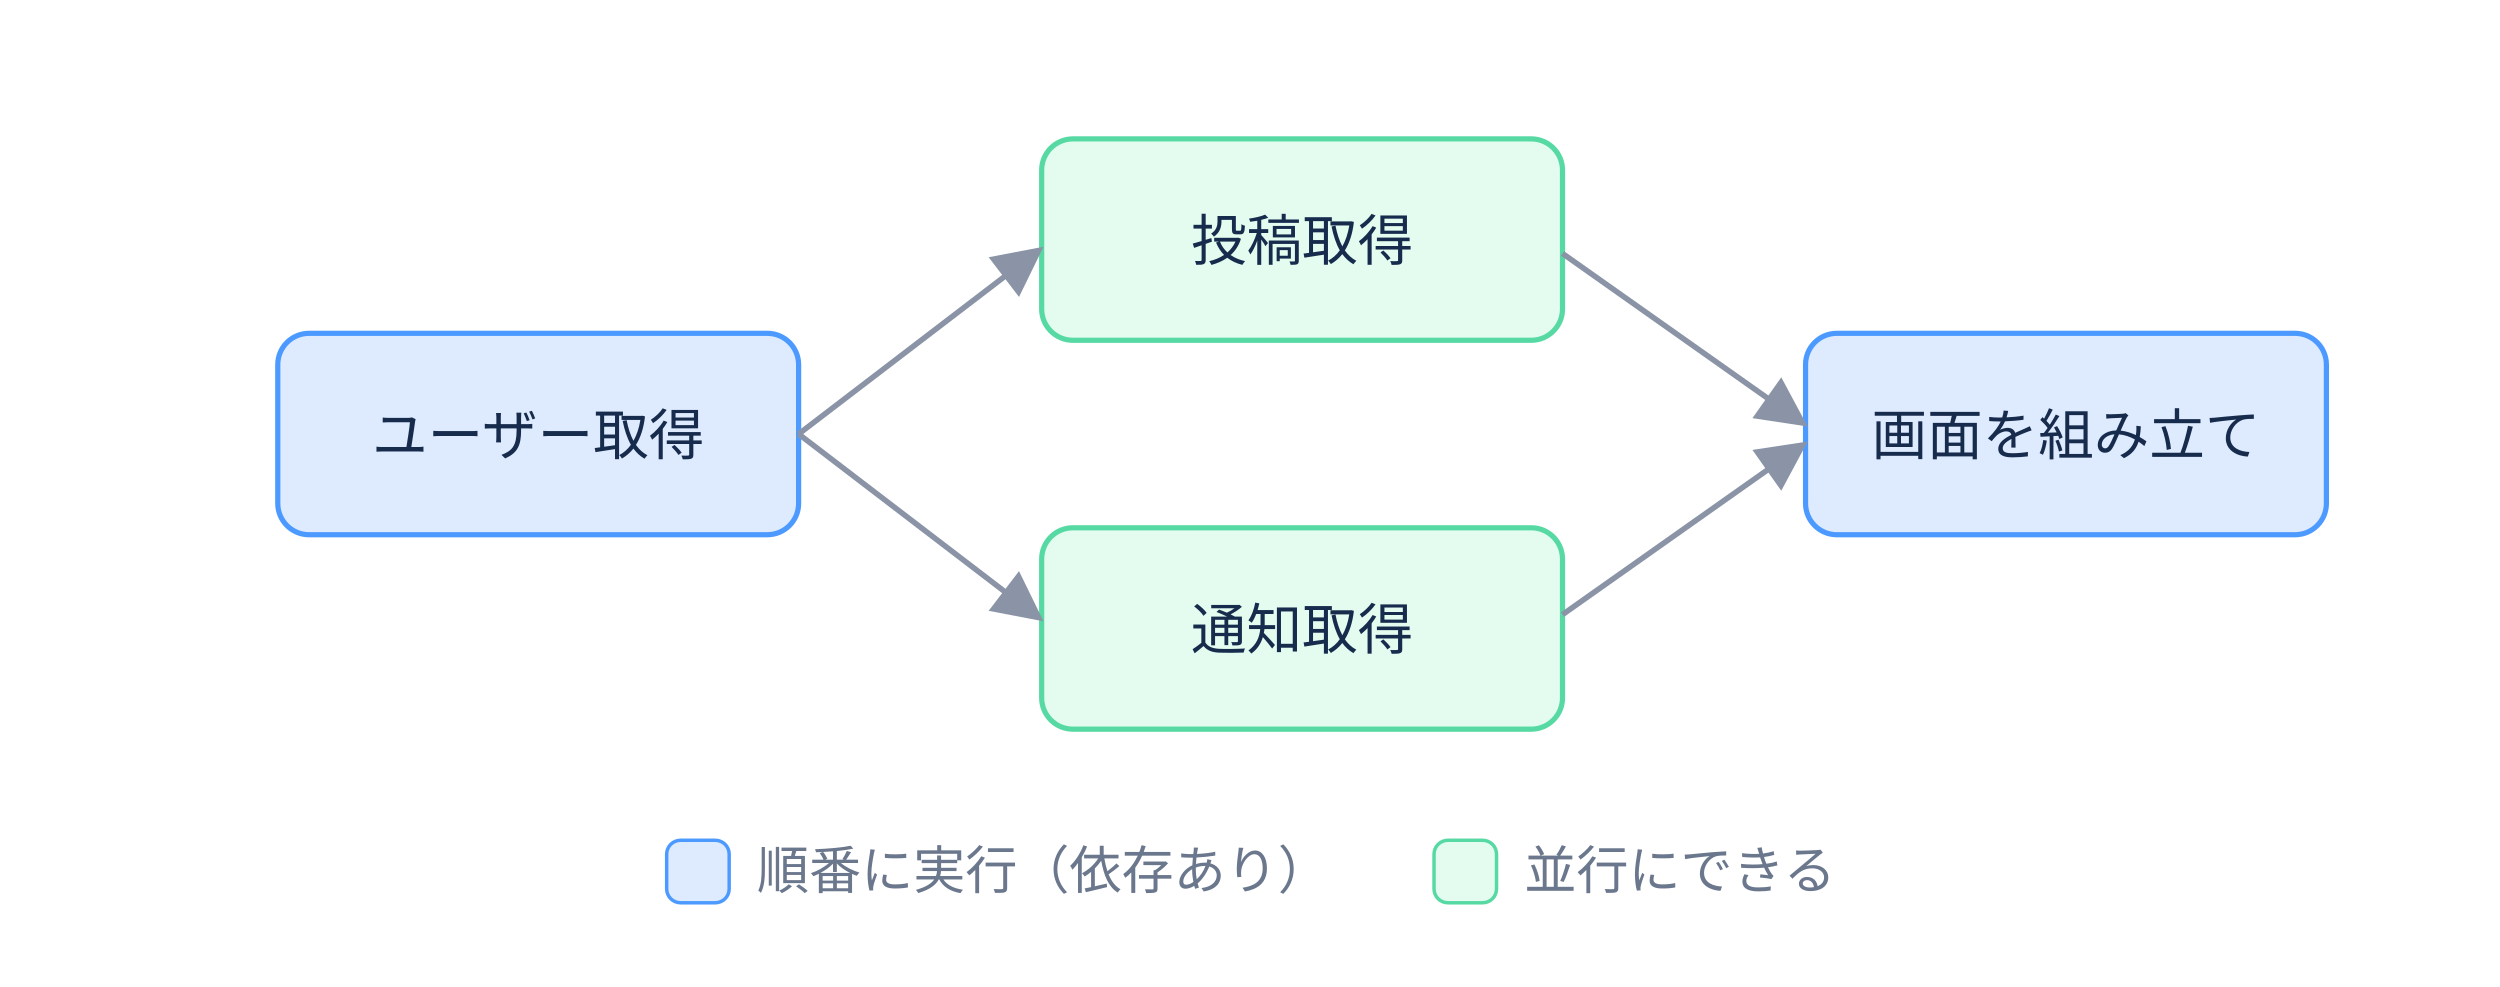
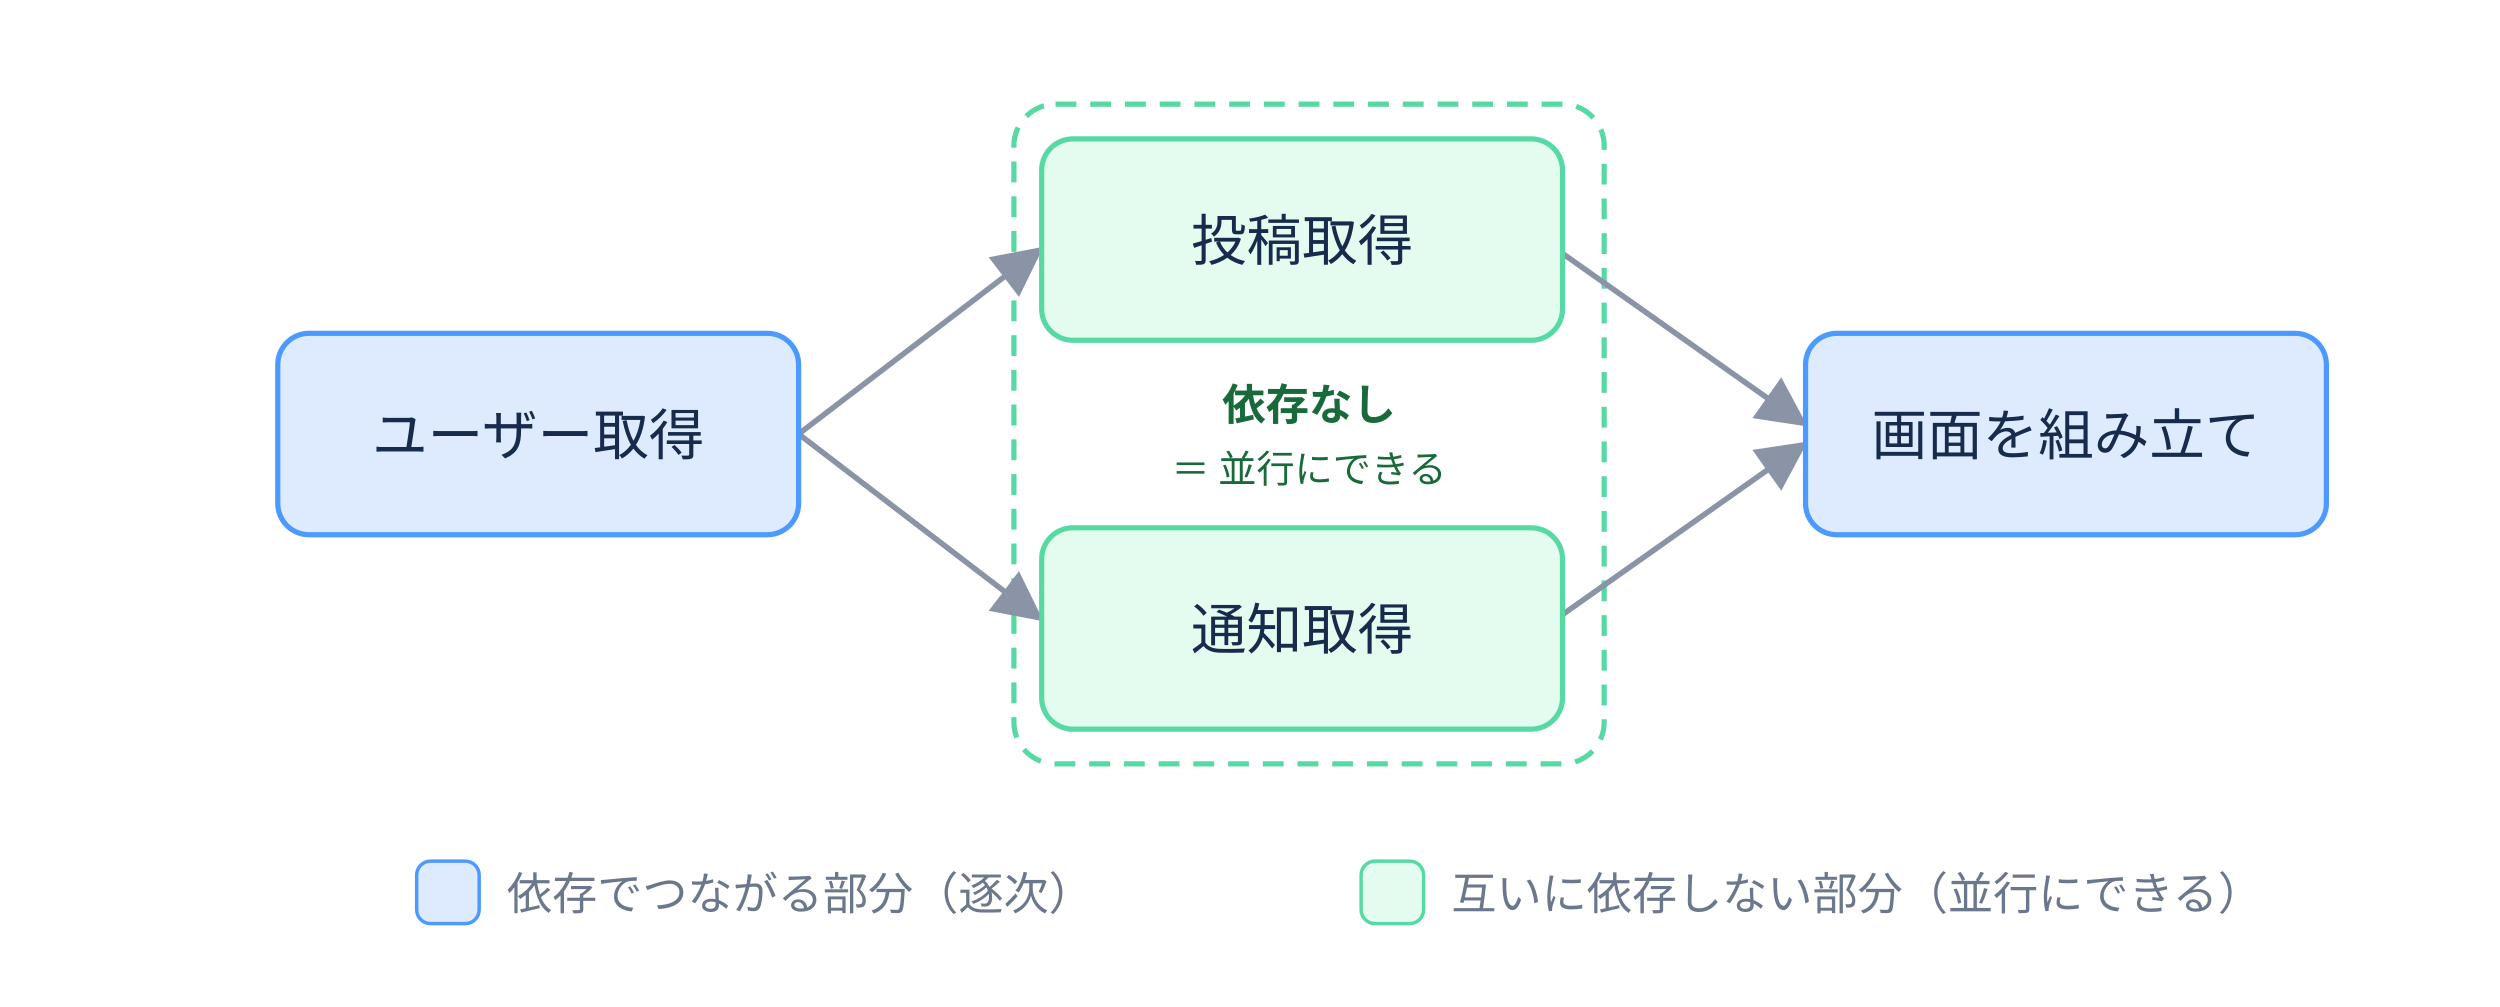
- <svg xmlns="http://www.w3.org/2000/svg" width="720" height="284" viewBox="0 0 720 284" font-family="-apple-system, BlinkMacSystemFont, &quot;Hiragino Kaku Gothic ProN&quot;, &quot;Hiragino Sans&quot;, &quot;Noto Sans JP&quot;, Meiryo, sans-serif">
+ <svg xmlns="http://www.w3.org/2000/svg" width="720" height="290" viewBox="0 0 720 290" font-family="-apple-system, BlinkMacSystemFont, &quot;Hiragino Kaku Gothic ProN&quot;, &quot;Hiragino Sans&quot;, &quot;Noto Sans JP&quot;, Meiryo, sans-serif">
  <defs>
    <marker id="ah" markerWidth="9" markerHeight="9" refX="7" refY="4.5" orient="auto">
      <path d="M0,0 L9,4.5 L0,9 z" fill="#8A94A6" />
    </marker>
  </defs>
+   <rect x="292" y="30" width="170" height="190" rx="12" fill="none" stroke="#57D9A3" stroke-width="1.5" stroke-dasharray="6 4" />
+   <text x="377" y="121" text-anchor="middle" fill="#186A3B" font-size="12.5" font-weight="600">依存なし</text>
+   <text x="377" y="139" text-anchor="middle" fill="#186A3B" font-size="11">＝ 並行にできる</text>
+   <path d="M230,125 L298,73" fill="none" stroke="#8A94A6" stroke-width="1.6" marker-end="url(#ah)" />
+   <path d="M230,125 L298,177" fill="none" stroke="#8A94A6" stroke-width="1.6" marker-end="url(#ah)" />
+   <path d="M450,73 L518,121" fill="none" stroke="#8A94A6" stroke-width="1.6" marker-end="url(#ah)" />
+   <path d="M450,177 L518,129" fill="none" stroke="#8A94A6" stroke-width="1.6" marker-end="url(#ah)" />
  <rect x="80" y="96" width="150" height="58" rx="9" fill="#DEEBFF" stroke="#4C9AFF" stroke-width="1.5" />
  <text x="155" y="131" text-anchor="middle" fill="#172B4D" font-size="16">ユーザー取得</text>
  <rect x="300" y="40" width="150" height="58" rx="9" fill="#E3FCEF" stroke="#57D9A3" stroke-width="1.5" />
  <text x="375" y="75" text-anchor="middle" fill="#172B4D" font-size="16">投稿取得</text>
  <rect x="300" y="152" width="150" height="58" rx="9" fill="#E3FCEF" stroke="#57D9A3" stroke-width="1.5" />
  <text x="375" y="187" text-anchor="middle" fill="#172B4D" font-size="16">通知取得</text>
  <rect x="520" y="96" width="150" height="58" rx="9" fill="#DEEBFF" stroke="#4C9AFF" stroke-width="1.5" />
  <text x="595" y="131" text-anchor="middle" fill="#172B4D" font-size="16">画面を組み立て</text>
-   <path d="M230,125 L298,73" fill="none" stroke="#8A94A6" stroke-width="1.6" marker-end="url(#ah)" />
-   <path d="M230,125 L298,177" fill="none" stroke="#8A94A6" stroke-width="1.6" marker-end="url(#ah)" />
-   <path d="M450,73 L518,121" fill="none" stroke="#8A94A6" stroke-width="1.6" marker-end="url(#ah)" />
-   <path d="M450,177 L518,129" fill="none" stroke="#8A94A6" stroke-width="1.6" marker-end="url(#ah)" />
-   <rect x="192" y="242" width="18" height="18" rx="4" fill="#DEEBFF" stroke="#4C9AFF" />
-   <text x="218" y="256" fill="#6B778C" font-size="15">順番に実行（依存あり）</text>
-   <rect x="413" y="242" width="18" height="18" rx="4" fill="#E3FCEF" stroke="#57D9A3" />
-   <text x="439" y="256" fill="#6B778C" font-size="15">並行にできる</text>
+   <rect x="120" y="248" width="18" height="18" rx="4" fill="#DEEBFF" stroke="#4C9AFF" />
+   <text x="146" y="262" fill="#6B778C" font-size="13">依存でつながる部分（逐次）</text>
+   <rect x="392" y="248" width="18" height="18" rx="4" fill="#E3FCEF" stroke="#57D9A3" />
+   <text x="418" y="262" fill="#6B778C" font-size="13">互いに依存しない部分（並行にできる）</text>
</svg>
